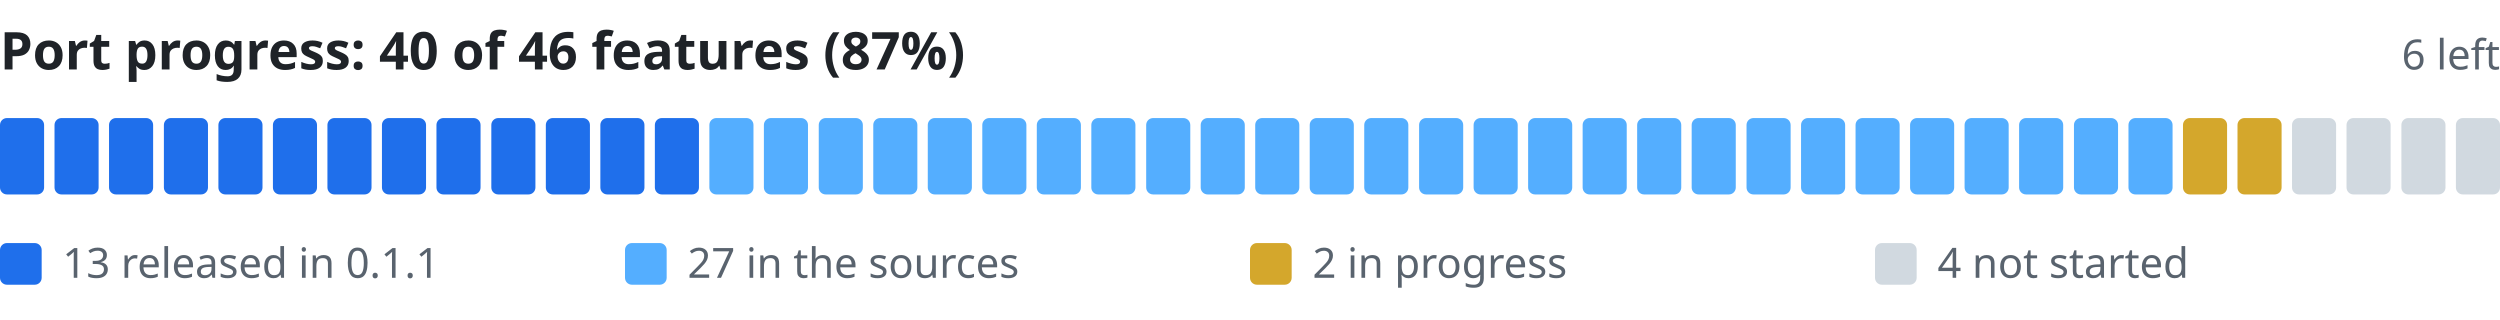
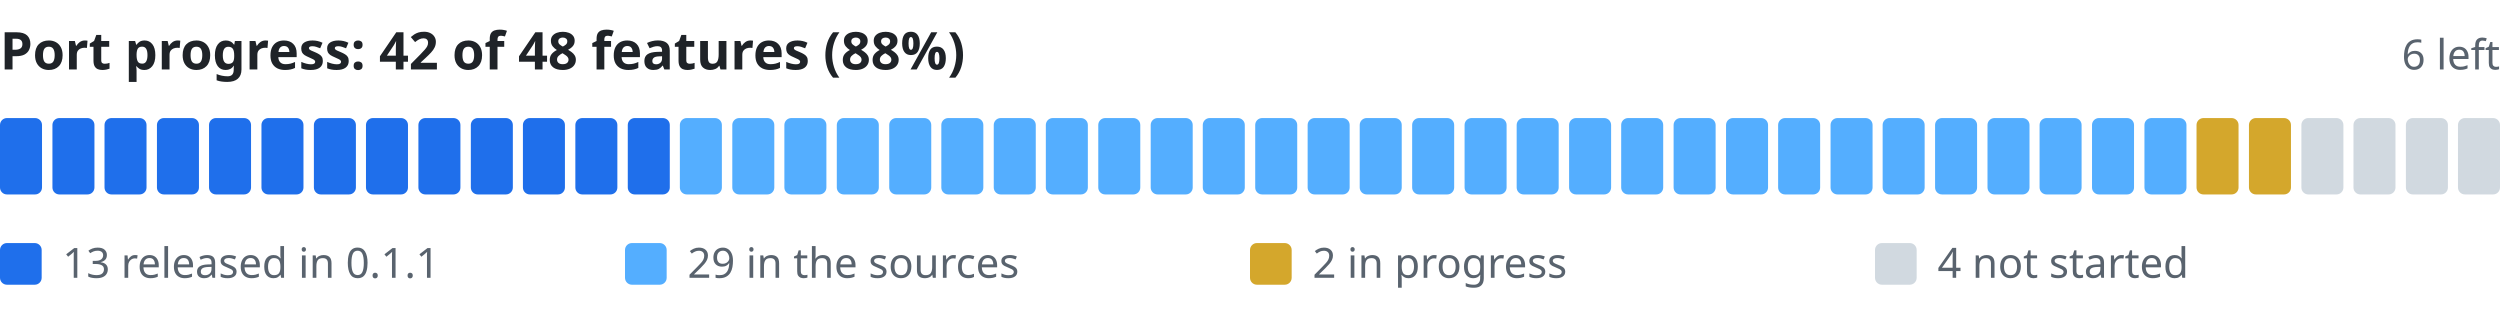
- <svg xmlns="http://www.w3.org/2000/svg" width="720" height="92" viewBox="0 0 720 92" role="img" aria-label="40 of 46 features done, 6 left">
+ <svg xmlns="http://www.w3.org/2000/svg" width="720" height="92" viewBox="0 0 720 92" role="img" aria-label="42 of 48 features done, 6 left">
  <style>
text { font-family: -apple-system, "Segoe UI", "Noto Sans", Helvetica, Arial, sans-serif; fill: #1f2328; }
.title { font-size: 15px; font-weight: 600; }
.small { font-size: 12px; fill: #59636e; }
.released { fill: #1f6feb; }
.sources { fill: #54aeff; }
.doing { fill: #d4a72c; }
.left { fill: #d1d9e0; }
@media (prefers-color-scheme: dark) {
  text { fill: #f0f6fc; }
  .small { fill: #9198a1; }
  .released { fill: #4493f8; }
  .sources { fill: #1f4f8f; }
  .doing { fill: #bb8009; }
  .left { fill: #3d444d; }
}
</style>
-   <text class="title" x="0" y="20">Port progress: 40 of 46 features (87%)</text>
+   <text class="title" x="0" y="20">Port progress: 42 of 48 features (88%)</text>
  <text class="small" x="720" y="20" text-anchor="end">6 left</text>
-   <rect class="released" x="0.0" y="34" width="12.7" height="22" rx="2" />
-   <rect class="released" x="15.7" y="34" width="12.7" height="22" rx="2" />
-   <rect class="released" x="31.4" y="34" width="12.7" height="22" rx="2" />
-   <rect class="released" x="47.2" y="34" width="12.7" height="22" rx="2" />
-   <rect class="released" x="62.9" y="34" width="12.7" height="22" rx="2" />
-   <rect class="released" x="78.6" y="34" width="12.7" height="22" rx="2" />
-   <rect class="released" x="94.3" y="34" width="12.7" height="22" rx="2" />
-   <rect class="released" x="110.0" y="34" width="12.7" height="22" rx="2" />
-   <rect class="released" x="125.7" y="34" width="12.7" height="22" rx="2" />
-   <rect class="released" x="141.5" y="34" width="12.7" height="22" rx="2" />
-   <rect class="released" x="157.2" y="34" width="12.7" height="22" rx="2" />
-   <rect class="released" x="172.9" y="34" width="12.7" height="22" rx="2" />
-   <rect class="released" x="188.6" y="34" width="12.7" height="22" rx="2" />
-   <rect class="sources" x="204.3" y="34" width="12.7" height="22" rx="2" />
-   <rect class="sources" x="220.0" y="34" width="12.7" height="22" rx="2" />
-   <rect class="sources" x="235.8" y="34" width="12.7" height="22" rx="2" />
-   <rect class="sources" x="251.5" y="34" width="12.7" height="22" rx="2" />
-   <rect class="sources" x="267.2" y="34" width="12.7" height="22" rx="2" />
-   <rect class="sources" x="282.9" y="34" width="12.7" height="22" rx="2" />
-   <rect class="sources" x="298.6" y="34" width="12.7" height="22" rx="2" />
-   <rect class="sources" x="314.3" y="34" width="12.7" height="22" rx="2" />
-   <rect class="sources" x="330.1" y="34" width="12.7" height="22" rx="2" />
-   <rect class="sources" x="345.8" y="34" width="12.7" height="22" rx="2" />
-   <rect class="sources" x="361.5" y="34" width="12.7" height="22" rx="2" />
-   <rect class="sources" x="377.2" y="34" width="12.7" height="22" rx="2" />
-   <rect class="sources" x="392.9" y="34" width="12.7" height="22" rx="2" />
-   <rect class="sources" x="408.7" y="34" width="12.7" height="22" rx="2" />
-   <rect class="sources" x="424.4" y="34" width="12.7" height="22" rx="2" />
-   <rect class="sources" x="440.1" y="34" width="12.7" height="22" rx="2" />
-   <rect class="sources" x="455.8" y="34" width="12.7" height="22" rx="2" />
-   <rect class="sources" x="471.5" y="34" width="12.7" height="22" rx="2" />
-   <rect class="sources" x="487.2" y="34" width="12.7" height="22" rx="2" />
-   <rect class="sources" x="503.0" y="34" width="12.7" height="22" rx="2" />
-   <rect class="sources" x="518.7" y="34" width="12.7" height="22" rx="2" />
-   <rect class="sources" x="534.4" y="34" width="12.7" height="22" rx="2" />
-   <rect class="sources" x="550.1" y="34" width="12.7" height="22" rx="2" />
-   <rect class="sources" x="565.8" y="34" width="12.7" height="22" rx="2" />
-   <rect class="sources" x="581.5" y="34" width="12.7" height="22" rx="2" />
-   <rect class="sources" x="597.3" y="34" width="12.7" height="22" rx="2" />
-   <rect class="sources" x="613.0" y="34" width="12.7" height="22" rx="2" />
-   <rect class="doing" x="628.7" y="34" width="12.7" height="22" rx="2" />
-   <rect class="doing" x="644.4" y="34" width="12.7" height="22" rx="2" />
-   <rect class="left" x="660.1" y="34" width="12.7" height="22" rx="2" />
-   <rect class="left" x="675.8" y="34" width="12.7" height="22" rx="2" />
-   <rect class="left" x="691.6" y="34" width="12.7" height="22" rx="2" />
-   <rect class="left" x="707.3" y="34" width="12.7" height="22" rx="2" />
+   <rect class="released" x="0.0" y="34" width="12.1" height="22" rx="2" />
+   <rect class="released" x="15.1" y="34" width="12.1" height="22" rx="2" />
+   <rect class="released" x="30.1" y="34" width="12.1" height="22" rx="2" />
+   <rect class="released" x="45.2" y="34" width="12.1" height="22" rx="2" />
+   <rect class="released" x="60.2" y="34" width="12.1" height="22" rx="2" />
+   <rect class="released" x="75.3" y="34" width="12.1" height="22" rx="2" />
+   <rect class="released" x="90.4" y="34" width="12.1" height="22" rx="2" />
+   <rect class="released" x="105.4" y="34" width="12.1" height="22" rx="2" />
+   <rect class="released" x="120.5" y="34" width="12.1" height="22" rx="2" />
+   <rect class="released" x="135.6" y="34" width="12.1" height="22" rx="2" />
+   <rect class="released" x="150.6" y="34" width="12.1" height="22" rx="2" />
+   <rect class="released" x="165.7" y="34" width="12.1" height="22" rx="2" />
+   <rect class="released" x="180.8" y="34" width="12.1" height="22" rx="2" />
+   <rect class="sources" x="195.8" y="34" width="12.1" height="22" rx="2" />
+   <rect class="sources" x="210.9" y="34" width="12.1" height="22" rx="2" />
+   <rect class="sources" x="225.9" y="34" width="12.1" height="22" rx="2" />
+   <rect class="sources" x="241.0" y="34" width="12.1" height="22" rx="2" />
+   <rect class="sources" x="256.1" y="34" width="12.1" height="22" rx="2" />
+   <rect class="sources" x="271.1" y="34" width="12.1" height="22" rx="2" />
+   <rect class="sources" x="286.2" y="34" width="12.1" height="22" rx="2" />
+   <rect class="sources" x="301.2" y="34" width="12.1" height="22" rx="2" />
+   <rect class="sources" x="316.3" y="34" width="12.1" height="22" rx="2" />
+   <rect class="sources" x="331.4" y="34" width="12.1" height="22" rx="2" />
+   <rect class="sources" x="346.4" y="34" width="12.1" height="22" rx="2" />
+   <rect class="sources" x="361.5" y="34" width="12.1" height="22" rx="2" />
+   <rect class="sources" x="376.6" y="34" width="12.1" height="22" rx="2" />
+   <rect class="sources" x="391.6" y="34" width="12.1" height="22" rx="2" />
+   <rect class="sources" x="406.7" y="34" width="12.1" height="22" rx="2" />
+   <rect class="sources" x="421.8" y="34" width="12.1" height="22" rx="2" />
+   <rect class="sources" x="436.8" y="34" width="12.1" height="22" rx="2" />
+   <rect class="sources" x="451.9" y="34" width="12.1" height="22" rx="2" />
+   <rect class="sources" x="466.9" y="34" width="12.1" height="22" rx="2" />
+   <rect class="sources" x="482.0" y="34" width="12.1" height="22" rx="2" />
+   <rect class="sources" x="497.1" y="34" width="12.1" height="22" rx="2" />
+   <rect class="sources" x="512.1" y="34" width="12.1" height="22" rx="2" />
+   <rect class="sources" x="527.2" y="34" width="12.1" height="22" rx="2" />
+   <rect class="sources" x="542.2" y="34" width="12.1" height="22" rx="2" />
+   <rect class="sources" x="557.3" y="34" width="12.1" height="22" rx="2" />
+   <rect class="sources" x="572.4" y="34" width="12.1" height="22" rx="2" />
+   <rect class="sources" x="587.4" y="34" width="12.1" height="22" rx="2" />
+   <rect class="sources" x="602.5" y="34" width="12.1" height="22" rx="2" />
+   <rect class="sources" x="617.6" y="34" width="12.1" height="22" rx="2" />
+   <rect class="doing" x="632.6" y="34" width="12.1" height="22" rx="2" />
+   <rect class="doing" x="647.7" y="34" width="12.1" height="22" rx="2" />
+   <rect class="left" x="662.8" y="34" width="12.1" height="22" rx="2" />
+   <rect class="left" x="677.8" y="34" width="12.1" height="22" rx="2" />
+   <rect class="left" x="692.9" y="34" width="12.1" height="22" rx="2" />
+   <rect class="left" x="707.9" y="34" width="12.1" height="22" rx="2" />
  <rect class="released" x="0" y="70" width="12" height="12" rx="2" />
  <text class="small" x="18" y="80">13 released in 0.1.1</text>
  <rect class="sources" x="180" y="70" width="12" height="12" rx="2" />
-   <text class="small" x="198" y="80">27 in the sources</text>
+   <text class="small" x="198" y="80">29 in the sources</text>
  <rect class="doing" x="360" y="70" width="12" height="12" rx="2" />
  <text class="small" x="378" y="80">2 in progress</text>
  <rect class="left" x="540" y="70" width="12" height="12" rx="2" />
  <text class="small" x="558" y="80">4 not started</text>
</svg>
